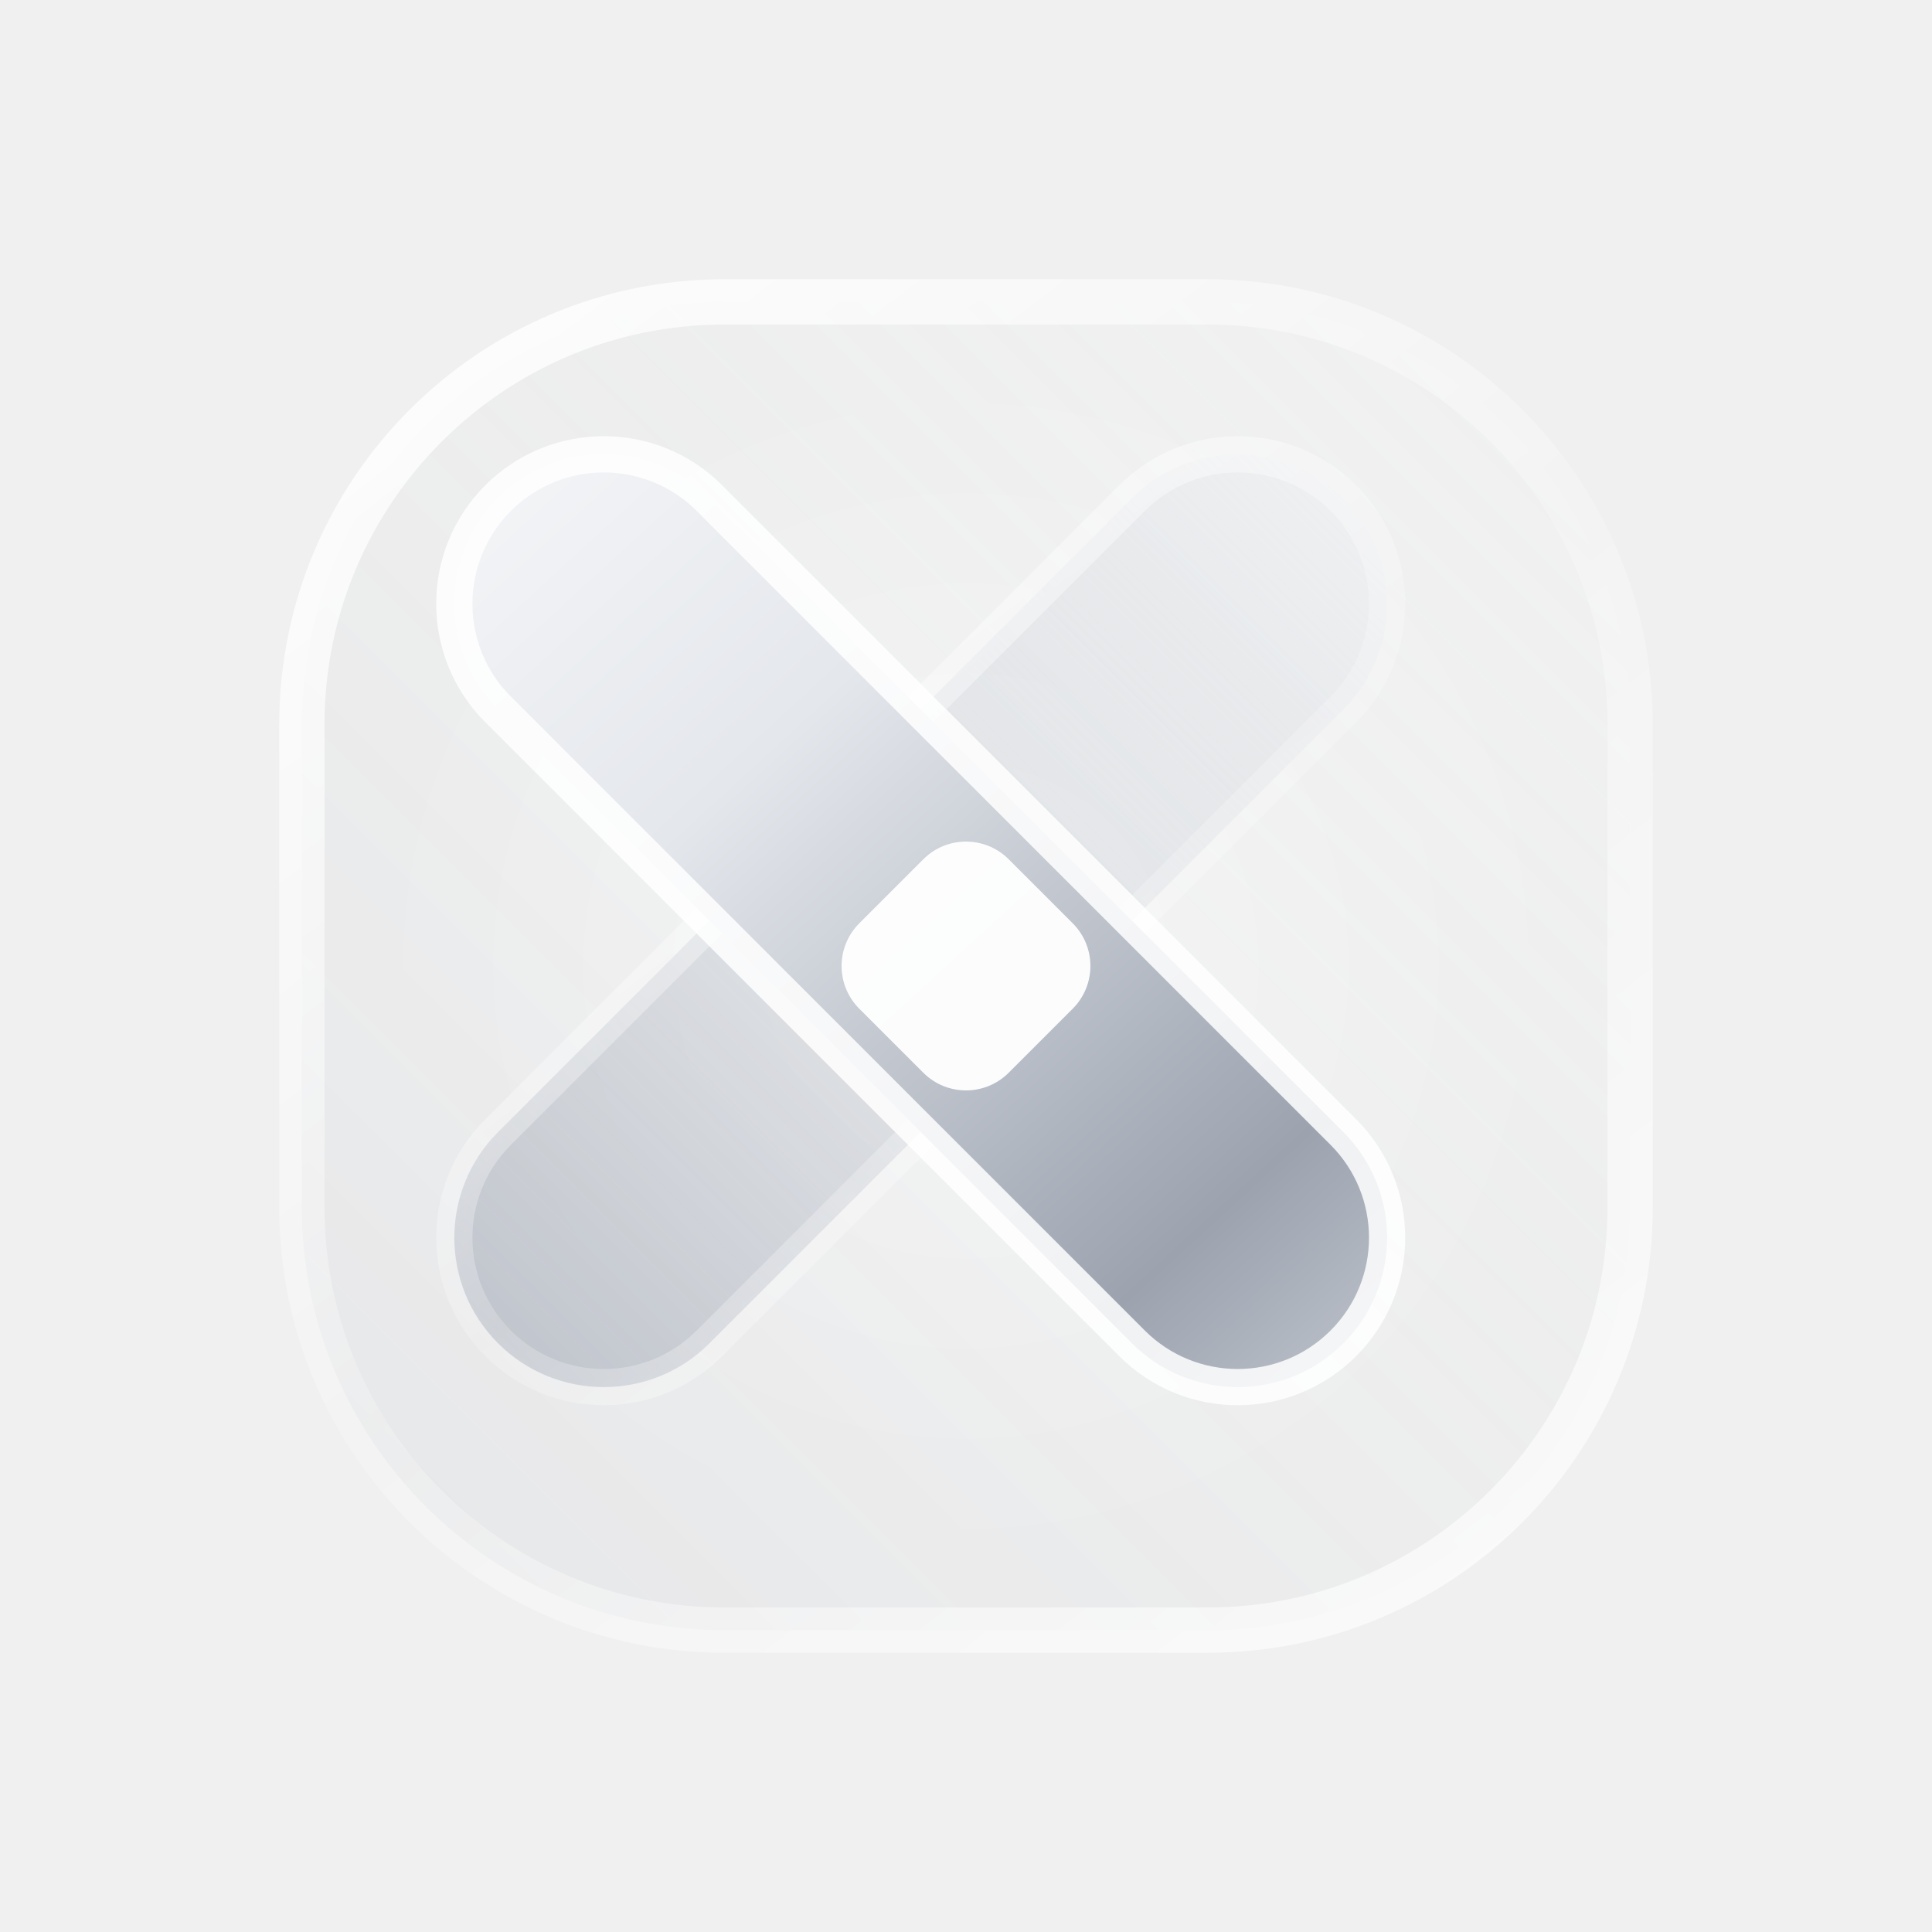
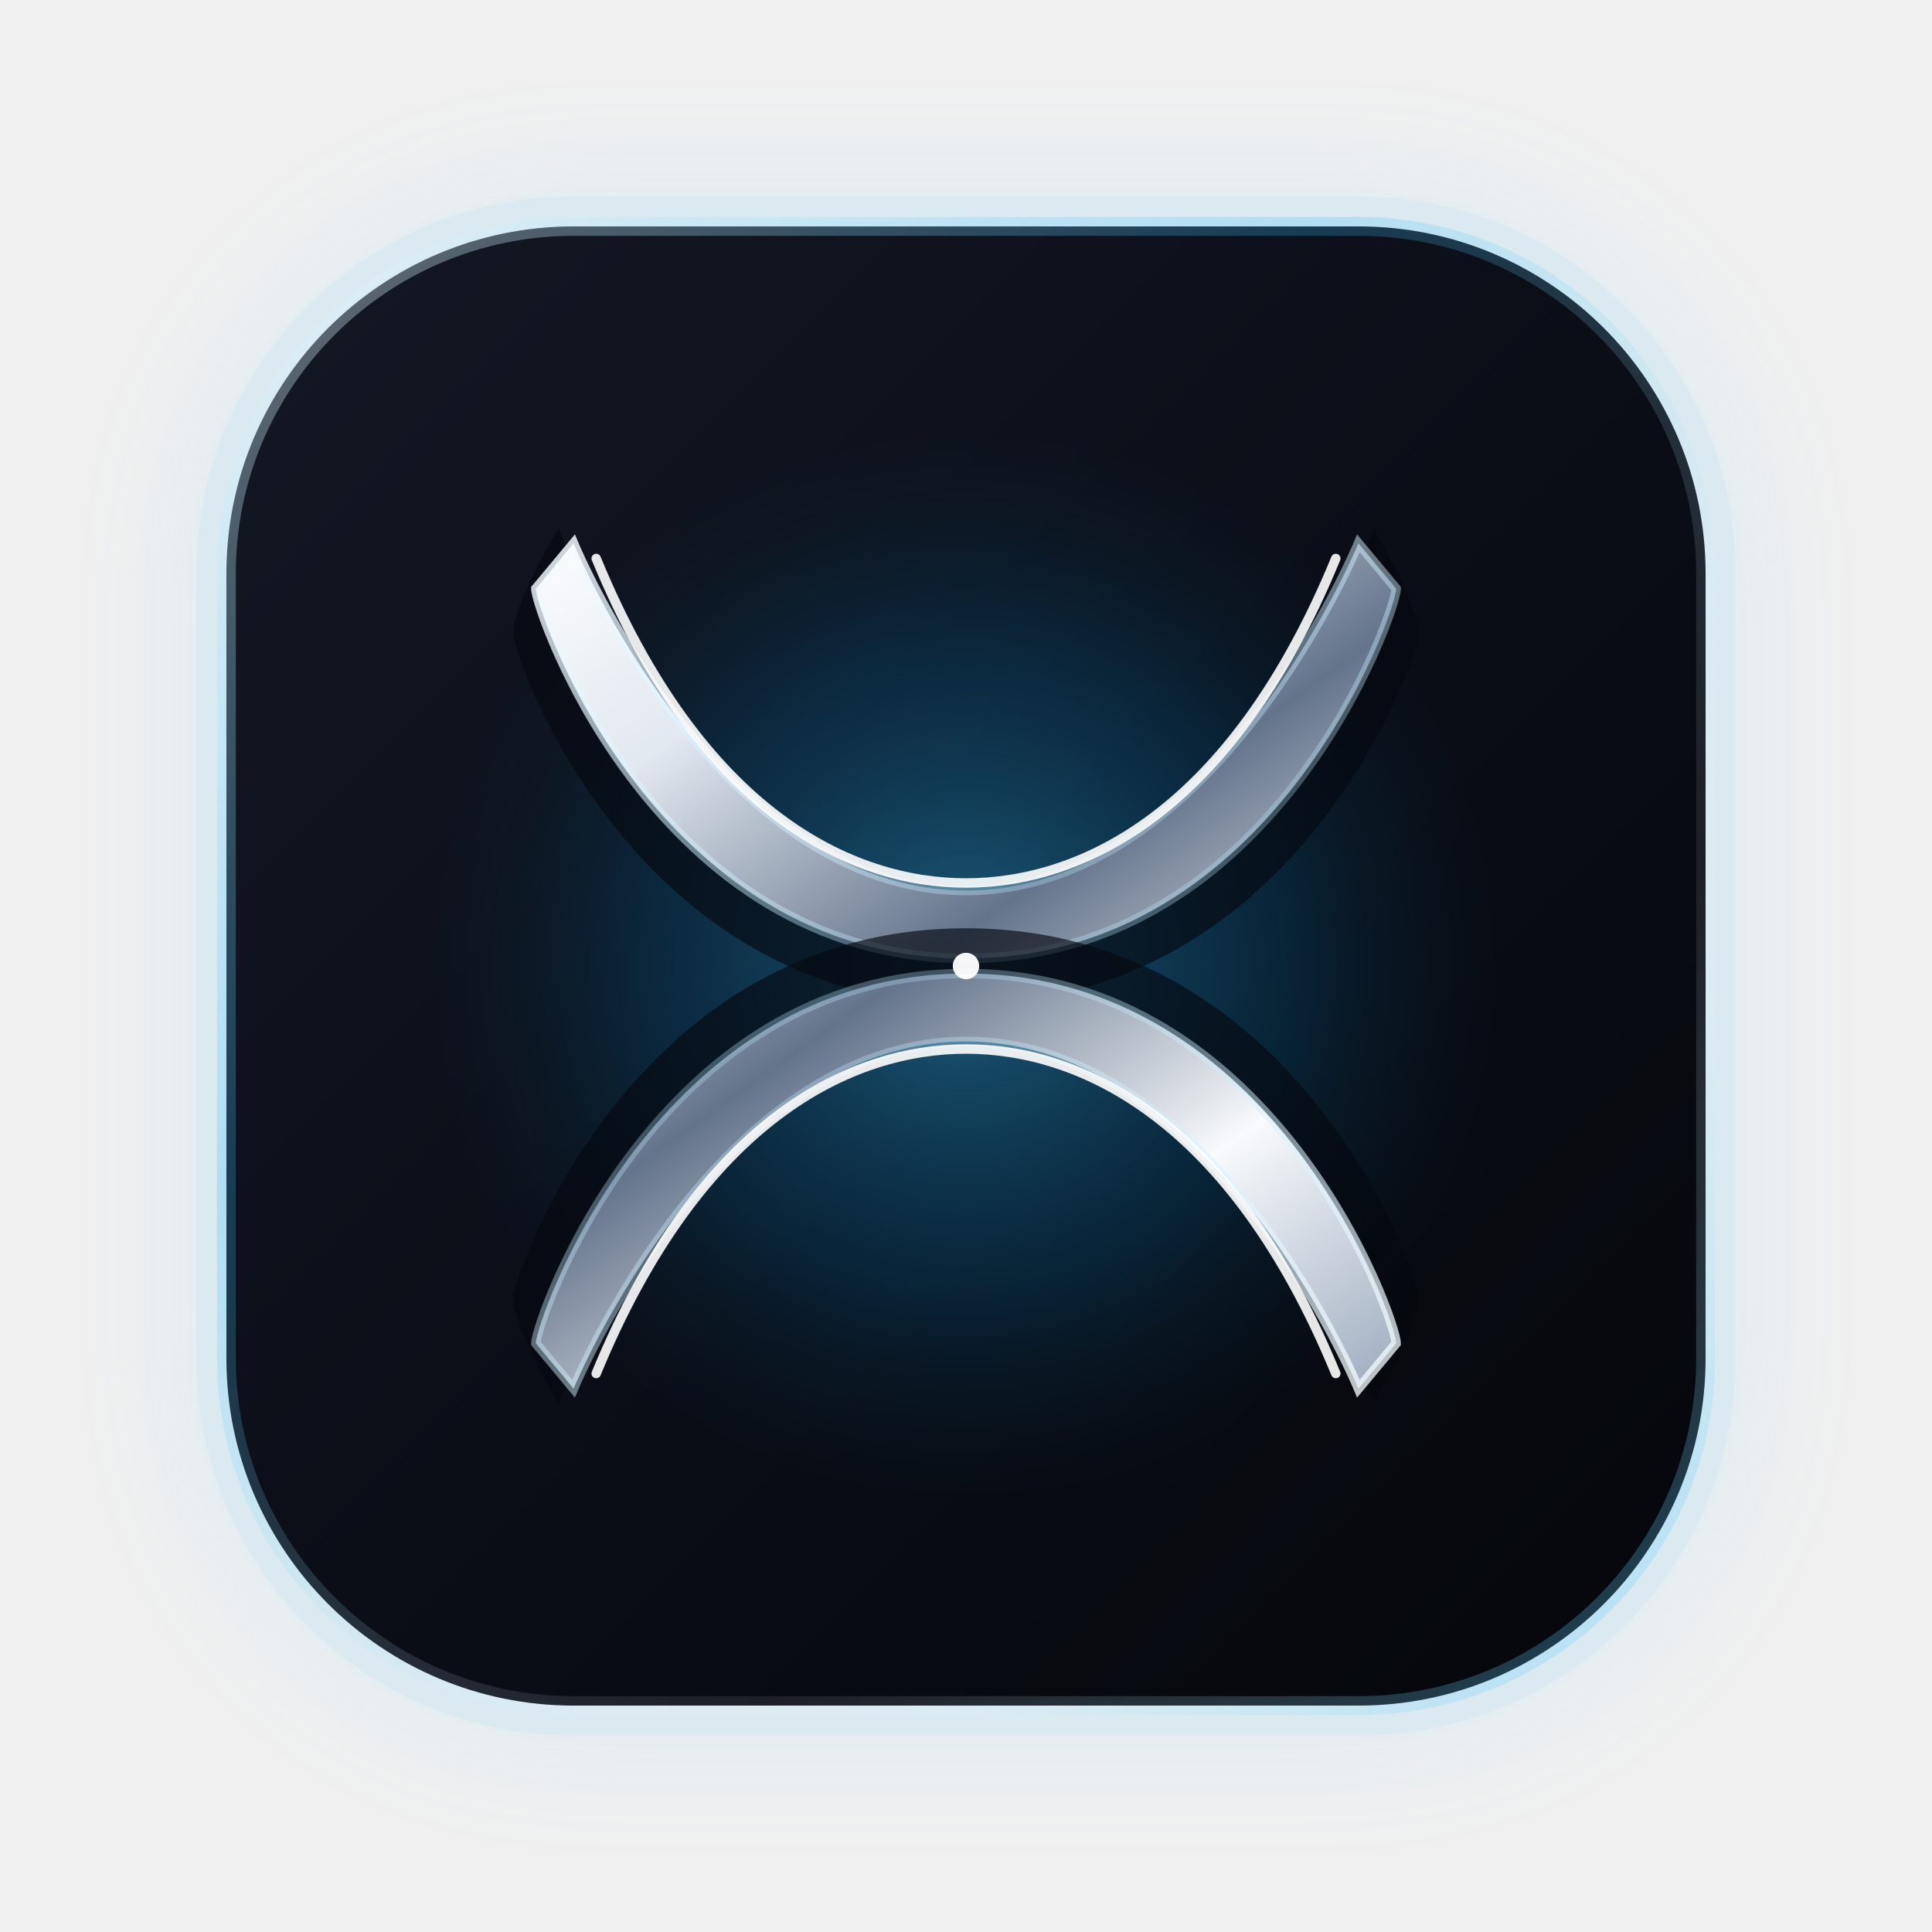
- <svg xmlns="http://www.w3.org/2000/svg" viewBox="0 0 64 64" fill="none">
+ <svg xmlns="http://www.w3.org/2000/svg" viewBox="0 0 512 512" fill="none">
  <defs>
-     <linearGradient id="xperter-chrome-primary" x1="10" y1="8" x2="54" y2="56" gradientUnits="userSpaceOnUse">
+     <linearGradient id="tile-bg" x1="64" y1="64" x2="448" y2="448" gradientUnits="userSpaceOnUse">
+       <stop offset="0%" stop-color="#141824" />
+       <stop offset="50%" stop-color="#0B0E17" />
+       <stop offset="100%" stop-color="#05070B" />
+     </linearGradient>
+     <linearGradient id="tile-rim" x1="70" y1="50" x2="440" y2="460" gradientUnits="userSpaceOnUse">
+       <stop offset="0%" stop-color="#FFFFFF" stop-opacity="0.38" />
+       <stop offset="35%" stop-color="#38BDF8" stop-opacity="0.25" />
+       <stop offset="70%" stop-color="#FFFFFF" stop-opacity="0.08" />
+       <stop offset="100%" stop-color="#38BDF8" stop-opacity="0.32" />
+     </linearGradient>
+     <linearGradient id="chrome-arc" x1="160" y1="120" x2="352" y2="390" gradientUnits="userSpaceOnUse">
      <stop offset="0%" stop-color="#FFFFFF" />
-       <stop offset="35%" stop-color="#E4E7EC" />
-       <stop offset="68%" stop-color="#9CA3AF" />
-       <stop offset="100%" stop-color="#F9FAFB" />
+       <stop offset="22%" stop-color="#E2E8F0" />
+       <stop offset="48%" stop-color="#64748B" />
+       <stop offset="74%" stop-color="#F8FAFC" />
+       <stop offset="100%" stop-color="#94A3B8" />
    </linearGradient>
-     <linearGradient id="xperter-glass-secondary" x1="54" y1="10" x2="10" y2="54" gradientUnits="userSpaceOnUse">
-       <stop offset="0%" stop-color="#FFFFFF" stop-opacity="0.92" />
-       <stop offset="50%" stop-color="#D1D5DB" stop-opacity="0.48" />
-       <stop offset="100%" stop-color="#9CA3AF" stop-opacity="0.82" />
+     <linearGradient id="chrome-specular" x1="180" y1="100" x2="330" y2="410" gradientUnits="userSpaceOnUse">
+       <stop offset="0%" stop-color="#FFFFFF" stop-opacity="0.95" />
+       <stop offset="50%" stop-color="#BAE6FD" stop-opacity="0.3" />
+       <stop offset="100%" stop-color="#FFFFFF" stop-opacity="0.85" />
    </linearGradient>
-     <linearGradient id="xperter-edge-rim" x1="12" y1="6" x2="52" y2="58" gradientUnits="userSpaceOnUse">
-       <stop offset="0%" stop-color="#FFFFFF" stop-opacity="0.95" />
-       <stop offset="50%" stop-color="#FFFFFF" stop-opacity="0.2" />
-       <stop offset="100%" stop-color="#FFFFFF" stop-opacity="0.75" />
-     </linearGradient>
-     <radialGradient id="xperter-core-glow" cx="50%" cy="50%" r="42%">
-       <stop offset="0%" stop-color="#FFFFFF" stop-opacity="0.45" />
-       <stop offset="100%" stop-color="#FFFFFF" stop-opacity="0" />
+     <radialGradient id="cyan-glow" cx="256" cy="256" r="160" gradientUnits="userSpaceOnUse">
+       <stop offset="0%" stop-color="#38BDF8" stop-opacity="0.45" />
+       <stop offset="55%" stop-color="#0284C7" stop-opacity="0.18" />
+       <stop offset="100%" stop-color="#000000" stop-opacity="0" />
    </radialGradient>
+     <filter id="glow-filter" x="-20%" y="-20%" width="140%" height="140%">
+       <feGaussianBlur stdDeviation="16" result="blur" />
+       <feComposite in="SourceGraphic" in2="blur" operator="over" />
+     </filter>
  </defs>
-   <circle cx="32" cy="32" r="24" fill="url(#xperter-core-glow)" />
-   <rect x="10" y="10" width="44" height="44" rx="14" fill="url(#xperter-glass-secondary)" fill-opacity="0.16" stroke="url(#xperter-edge-rim)" stroke-width="1.5" />
-   <path d="M44.5 16.5C46.433 18.433 46.433 21.567 44.5 23.5L23.5 44.5C21.567 46.433 18.433 46.433 16.5 44.5C14.567 42.567 14.567 39.433 16.5 37.5L37.5 16.5C39.433 14.567 42.567 14.567 44.5 16.5Z" fill="url(#xperter-glass-secondary)" stroke="url(#xperter-edge-rim)" stroke-width="1.2" />
-   <path d="M16.5 16.5C18.433 14.567 21.567 14.567 23.5 16.5L44.5 37.5C46.433 39.433 46.433 42.567 44.5 44.5C42.567 46.433 39.433 46.433 37.5 44.5L16.5 23.5C14.567 21.567 14.567 18.433 16.5 16.5Z" fill="url(#xperter-chrome-primary)" stroke="#FFFFFF" stroke-opacity="0.85" stroke-width="1.2" />
-   <rect x="28.5" y="28.5" width="7" height="7" rx="2" transform="rotate(45 32 32)" fill="#FFFFFF" fill-opacity="0.95" />
+   <rect x="52" y="52" width="408" height="408" rx="100" fill="#38BDF8" opacity="0.12" filter="url(#glow-filter)" />
+   <rect x="60" y="60" width="392" height="392" rx="92" fill="url(#tile-bg)" stroke="url(#tile-rim)" stroke-width="5" />
+   <circle cx="256" cy="256" r="140" fill="url(#cyan-glow)" />
+   <g>
+     <path d="M148 140 C148 140 188 244 256 244 C324 244 364 140 364 140 C364 140 376 160 376 168 C376 174 344 266 256 266 C168 266 136 174 136 168 C136 160 148 140 148 140 Z" fill="#05080F" opacity="0.65" />
+     <path d="M152 144 C152 144 190 236 256 236 C322 236 360 144 360 144 L370 156 C370 162 338 254 256 254 C174 254 142 162 142 156 Z" fill="url(#chrome-arc)" stroke="url(#chrome-specular)" stroke-width="2.5" />
+     <path d="M158 148 C186 216 226 234 256 234 C286 234 326 216 354 148" stroke="#FFFFFF" stroke-width="2.5" stroke-linecap="round" opacity="0.9" />
+   </g>
+   <g>
+     <path d="M148 372 C148 372 188 268 256 268 C324 268 364 372 364 372 C364 372 376 352 376 344 C376 338 344 246 256 246 C168 246 136 338 136 344 C136 352 148 372 148 372 Z" fill="#05080F" opacity="0.65" />
+     <path d="M152 368 C152 368 190 276 256 276 C322 276 360 368 360 368 L370 356 C370 350 338 258 256 258 C174 258 142 350 142 356 Z" fill="url(#chrome-arc)" stroke="url(#chrome-specular)" stroke-width="2.5" />
+     <path d="M158 364 C186 296 226 278 256 278 C286 278 326 296 354 364" stroke="#FFFFFF" stroke-width="2.5" stroke-linecap="round" opacity="0.9" />
+   </g>
+   <circle cx="256" cy="256" r="3.5" fill="#FFFFFF" opacity="0.95" />
</svg>
